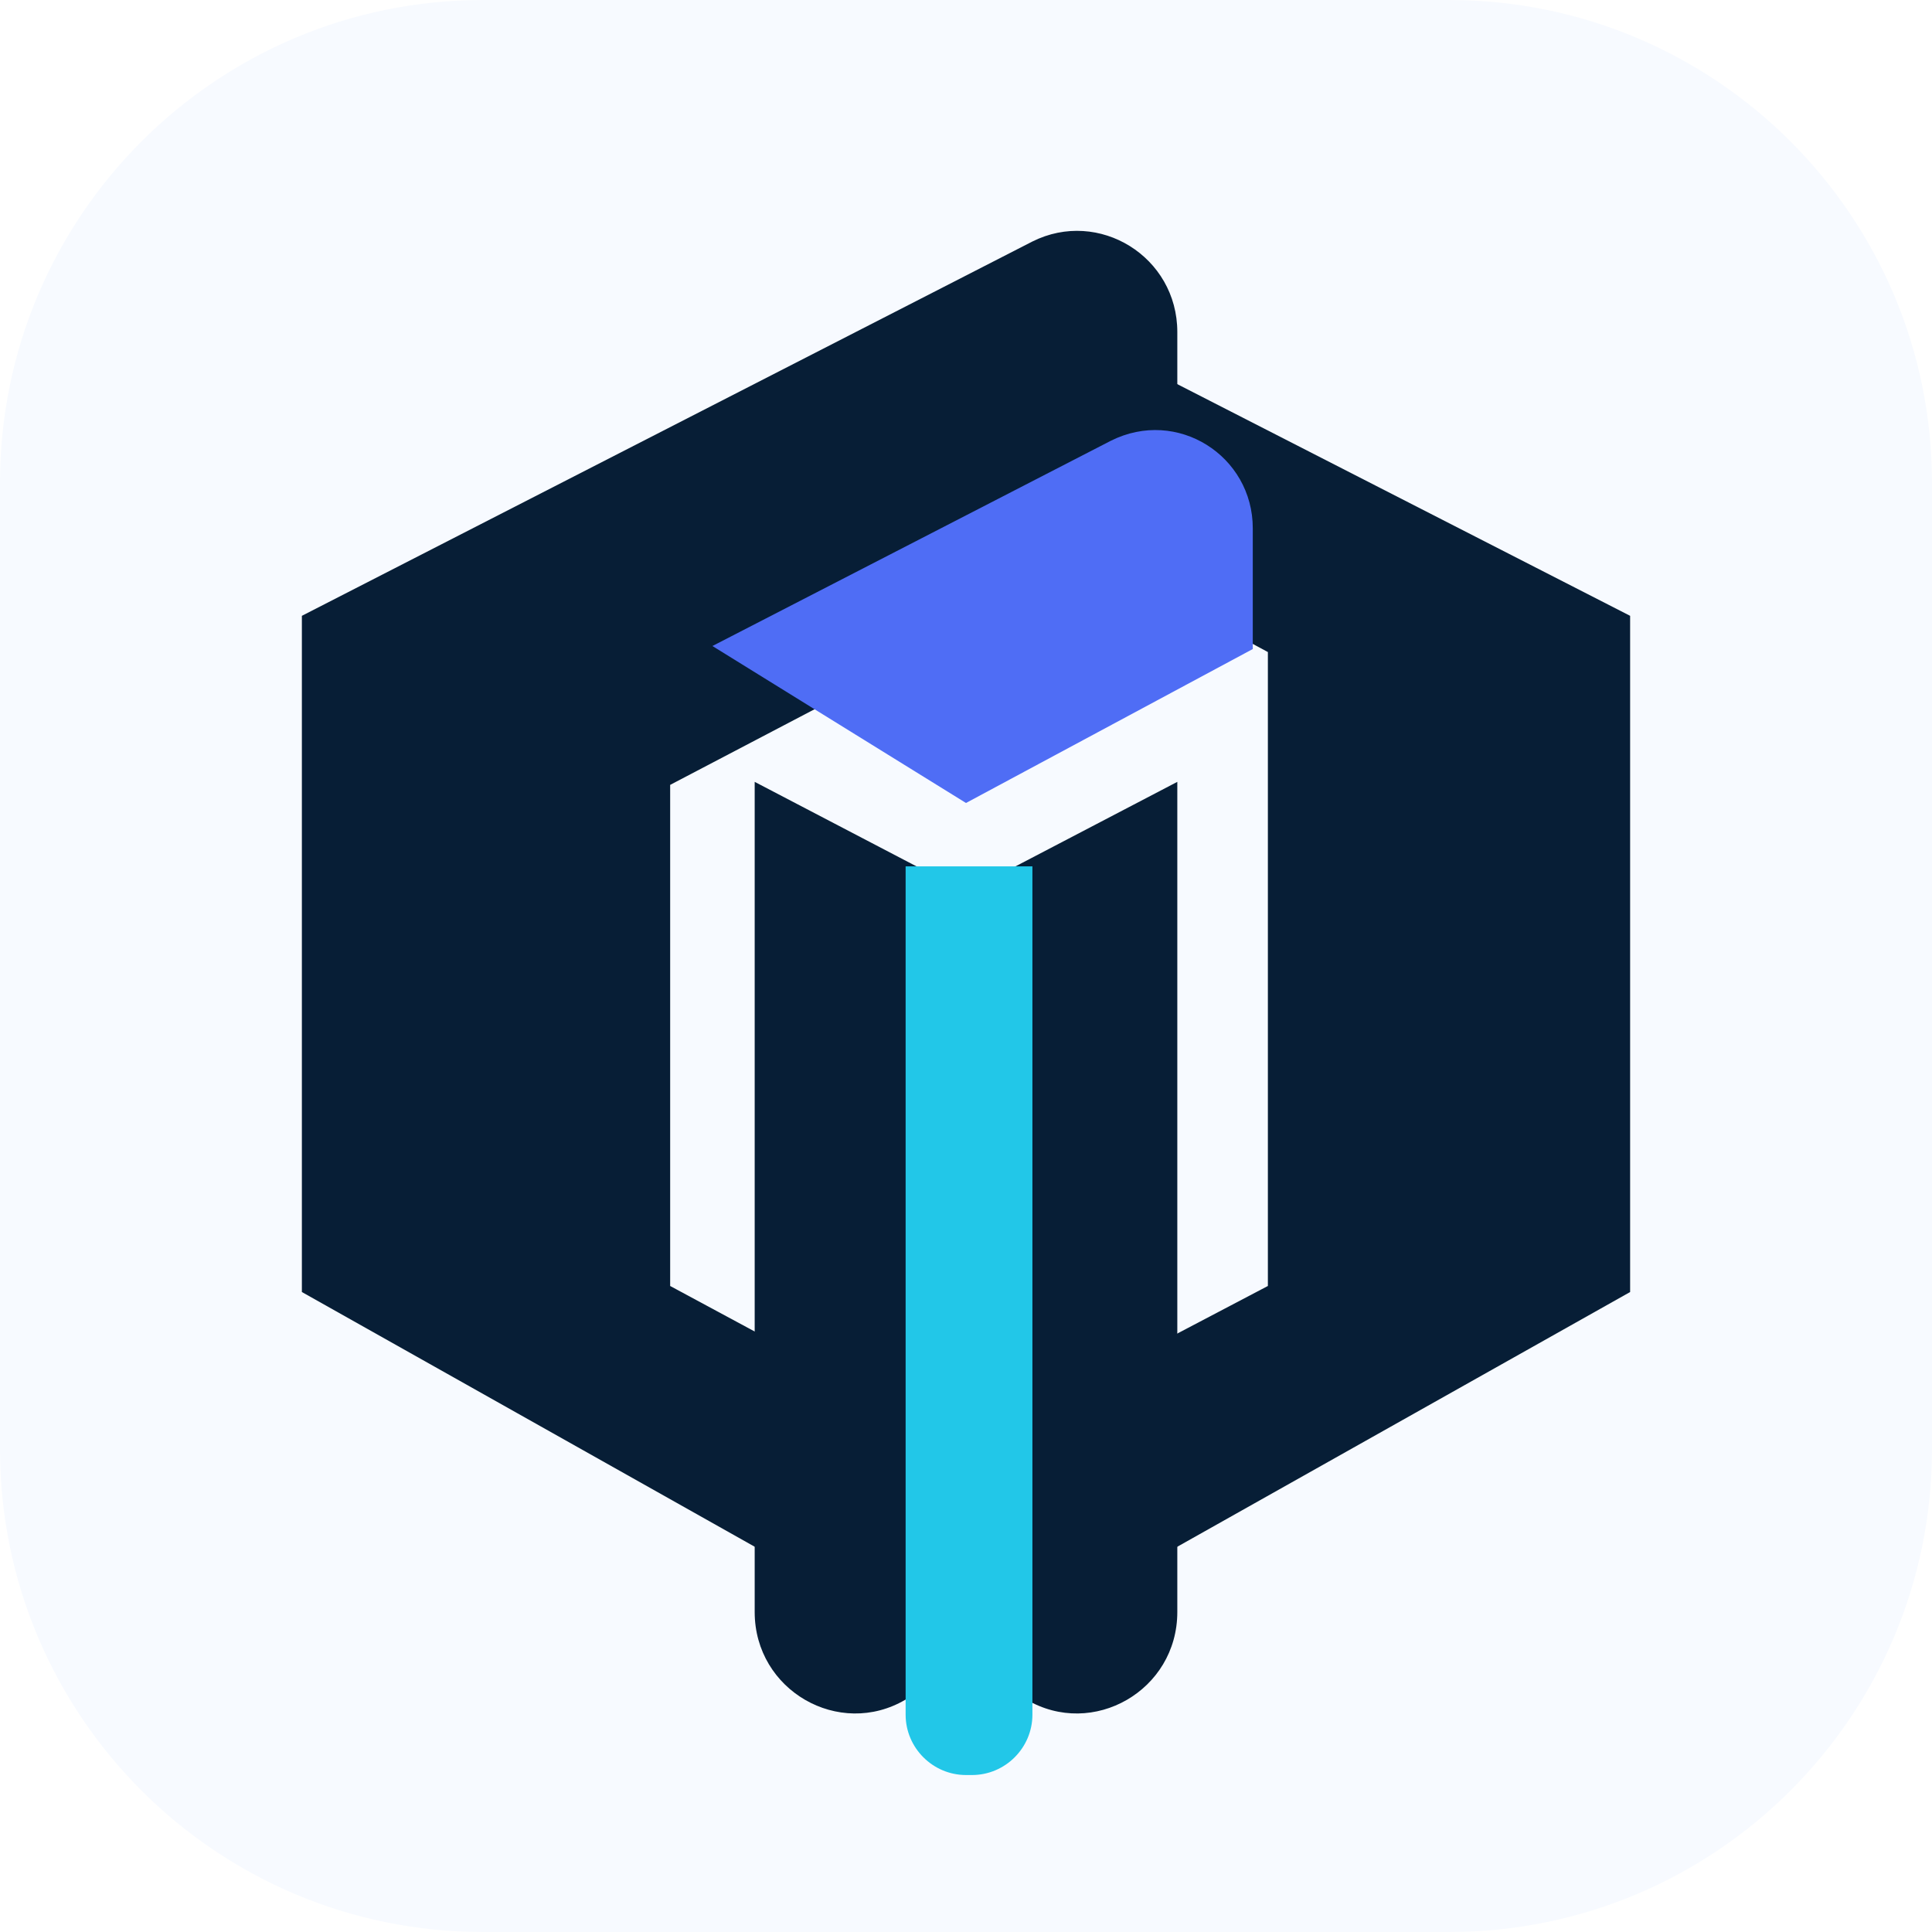
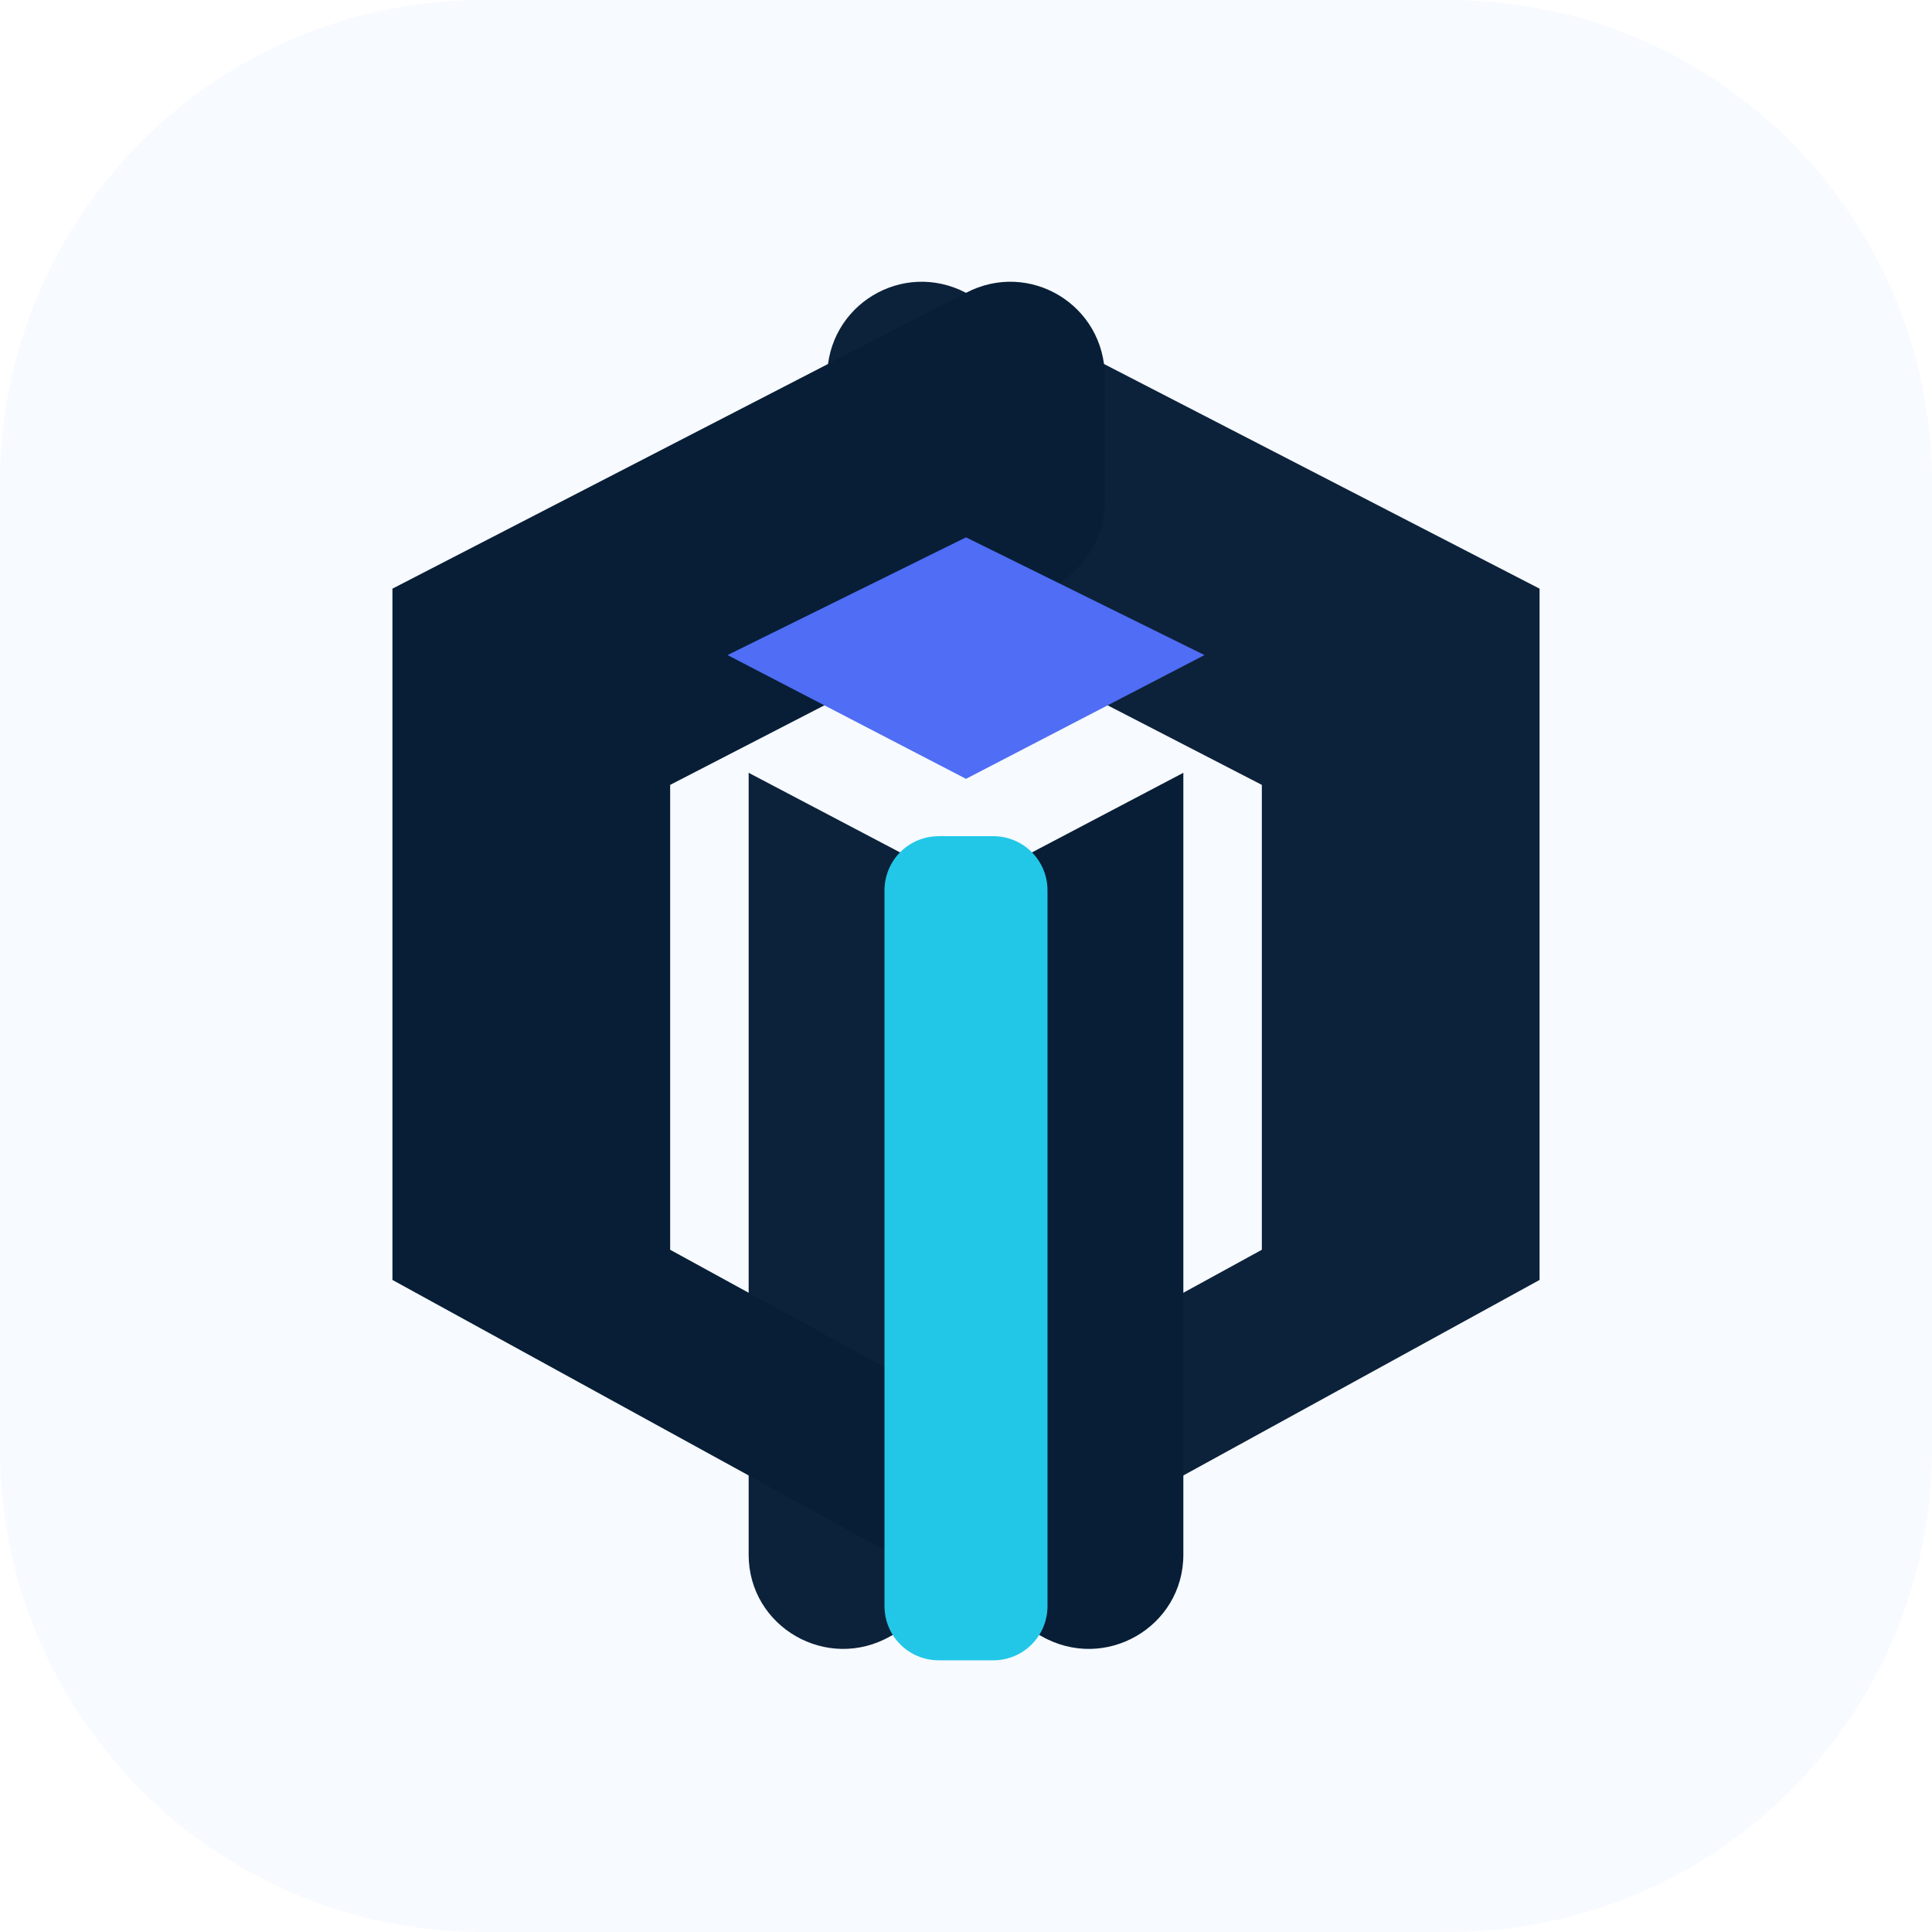
<svg xmlns="http://www.w3.org/2000/svg" viewBox="0 0 64 64">
  <rect width="64" height="64" rx="16" fill="#F7FAFF" />
-   <path fill="#071E36" d="M10 20.4 34.2 8c2.2-1.1 4.8.5 4.8 3v6.2L22.2 26v16.6l7.8 4.2V30.6l9-4.7v27.5c0 2.6-2.8 4.2-5 2.9L10 42.8V20.4Z" />
-   <path fill="#071E36" d="M54 20.4 36.8 11.6v7.2L42 21.6v21l-8 4.2V30.6l-9-4.7v27.5c0 2.6 2.8 4.2 5 2.9l24-13.5V20.4Z" />
-   <path fill="#4F6DF5" d="M23.6 21.4 36.8 14.6c2.2-1.1 4.7.5 4.7 2.9v4L32 26.6l-8.4-5.2Z" />
-   <path fill="#22C7E8" d="M30 28.7h4.2v28.1c0 1.1-.9 2-2 2H32c-1.1 0-2-.9-2-2V28.7Z" />
+   <path fill="#071E36" d="M13 19.5 32 9.7c2.1-1.1 4.6.4 4.6 2.8v4.1c0 1.2-.7 2.3-1.8 2.9L22.2 26v15.4l7.3 4V30.7l9.7-5.1v25.9c0 2.4-2.6 3.9-4.7 2.7L13 42.4V19.5Z" />
+   <path fill="#071E36" d="M51 19.5 32 9.7c-2.1-1.1-4.6.4-4.6 2.8v4.1c0 1.2.7 2.3 1.8 2.9L41.8 26v15.4l-7.3 4V30.7l-9.7-5.1v25.9c0 2.4 2.6 3.9 4.7 2.7L51 42.4V19.5Z" opacity=".98" />
+   <path fill="#4F6DF5" d="M24.1 21.7 32 17.8l7.9 3.9-7.9 4.1-7.9-4.1Z" />
+   <path fill="#22C7E8" d="M31.1 27.7h1.8c1 0 1.8.8 1.8 1.8v23.7c0 1-.8 1.8-1.8 1.8h-1.8c-1 0-1.8-.8-1.8-1.8V29.5c0-1 .8-1.8 1.8-1.8Z" />
</svg>
